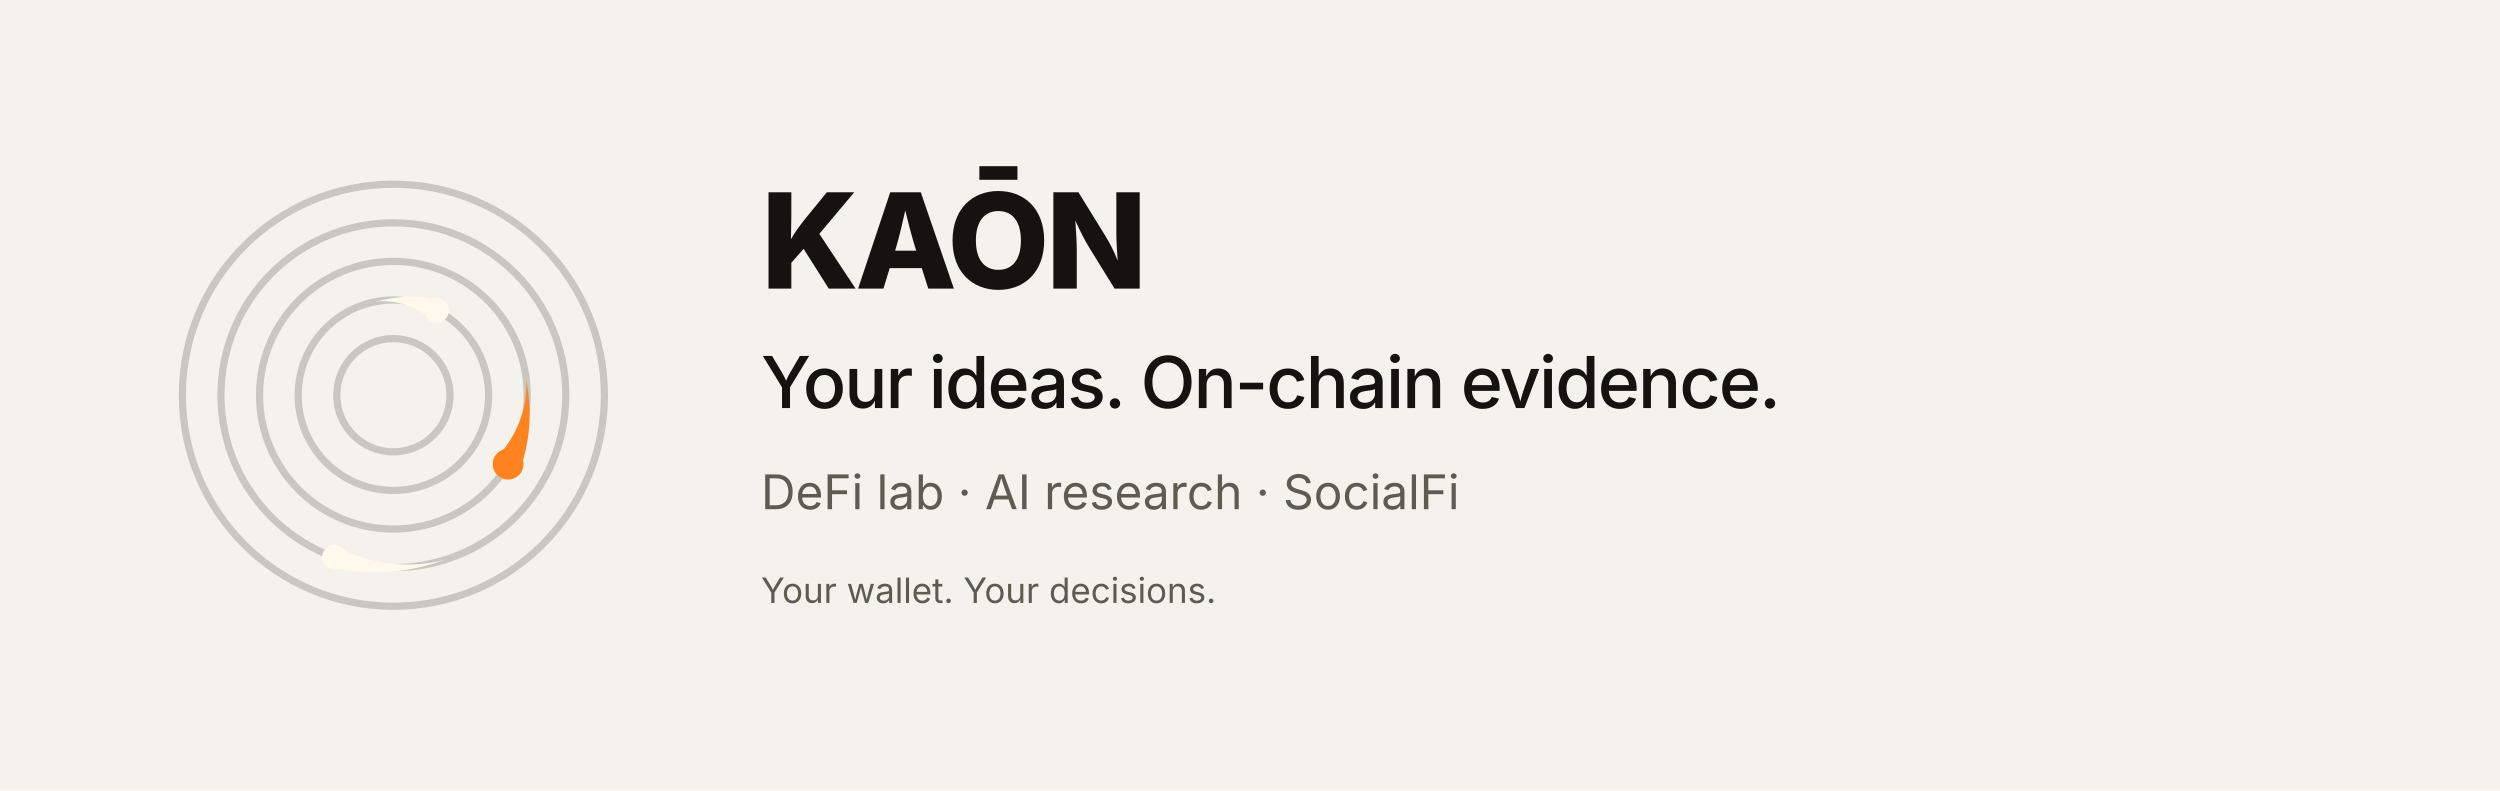
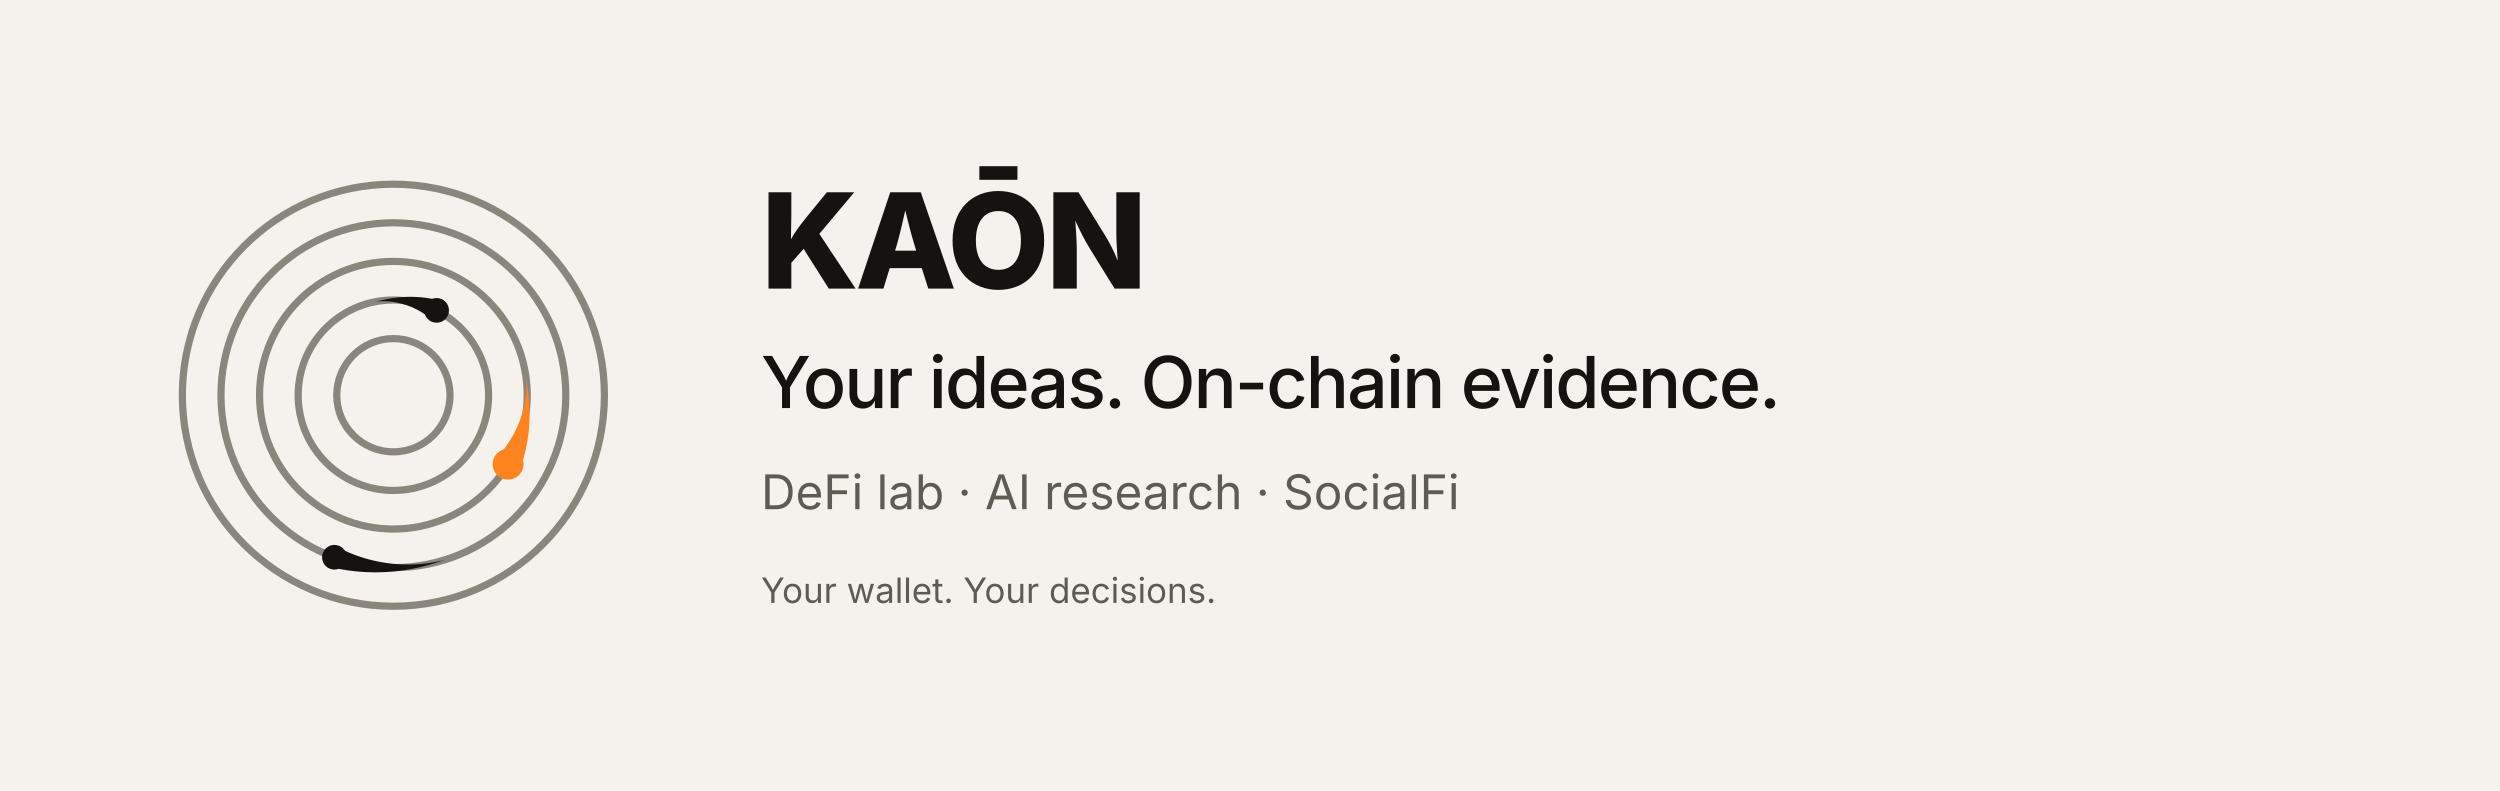
<svg xmlns="http://www.w3.org/2000/svg" width="1360" height="430" viewBox="0 0 1360 430" role="img" aria-label="KAŌN — Your ideas. On-chain evidence. DeFi lab · AI research · SocialFi">
  <rect width="1360" height="430" fill="#F5F2ED" />
  <svg x="74" y="75" width="280" height="280" viewBox="0 0 200 200">
-     <g fill="none" stroke="#C9C7C1" stroke-width="2.8">
+     <g fill="none" stroke="#8A867E" stroke-width="2.8">
      <circle cx="100" cy="100" r="22" />
      <circle cx="100" cy="100" r="37" />
      <circle cx="100" cy="100" r="52" />
      <circle cx="100" cy="100" r="67" />
      <circle cx="100" cy="100" r="82" />
    </g>
-     <path fill="#FFF9ED" d="M 118.65,63.398 L 118.204,63.276 L 117.757,63.158 L 117.31,63.046 L 116.864,62.939 L 116.417,62.837 L 115.97,62.739 L 115.523,62.646 L 115.077,62.558 L 114.63,62.475 L 114.184,62.396 L 113.738,62.323 L 113.293,62.253 L 112.847,62.189 L 112.403,62.129 L 111.958,62.074 L 111.514,62.023 L 111.071,61.977 L 110.628,61.935 L 110.186,61.898 L 109.744,61.865 L 109.303,61.837 L 108.863,61.813 L 108.424,61.793 L 107.985,61.778 L 107.547,61.767 L 107.11,61.76 L 106.674,61.758 L 106.239,61.759 L 105.805,61.765 L 105.372,61.775 L 104.94,61.789 L 104.509,61.807 L 104.079,61.829 L 103.651,61.855 L 103.223,61.885 L 102.796,61.918 L 102.371,61.956 L 101.947,61.997 L 101.525,62.042 L 101.103,62.09 L 100.683,62.142 L 100.264,62.198 L 99.846,62.257 L 99.43,62.319 L 99.015,62.385 L 98.601,62.454 L 98.189,62.526 L 97.778,62.601 L 97.368,62.68 L 96.96,62.761 L 96.553,62.844 L 96.147,62.931 L 95.743,63.02 L 95.34,63.111 L 94.938,63.204 L 94.537,63.299 L 94.137,63.395 L 93.738,63.492 L 93.339,63.588 L 92.94,63.68 L 92.94,63.68 L 93.345,63.62 L 93.752,63.573 L 94.159,63.536 L 94.568,63.508 L 94.977,63.486 L 95.385,63.473 L 95.794,63.466 L 96.203,63.465 L 96.611,63.472 L 97.019,63.485 L 97.427,63.504 L 97.833,63.529 L 98.239,63.56 L 98.644,63.597 L 99.048,63.64 L 99.451,63.689 L 99.852,63.744 L 100.253,63.804 L 100.652,63.87 L 101.049,63.941 L 101.445,64.018 L 101.84,64.1 L 102.232,64.188 L 102.623,64.28 L 103.012,64.379 L 103.399,64.482 L 103.784,64.59 L 104.167,64.703 L 104.548,64.822 L 104.927,64.945 L 105.303,65.073 L 105.677,65.206 L 106.048,65.344 L 106.417,65.487 L 106.784,65.634 L 107.148,65.786 L 107.509,65.942 L 107.867,66.103 L 108.223,66.269 L 108.576,66.438 L 108.925,66.612 L 109.272,66.791 L 109.616,66.974 L 109.957,67.16 L 110.294,67.351 L 110.628,67.546 L 110.96,67.745 L 111.287,67.948 L 111.612,68.155 L 111.933,68.365 L 112.25,68.58 L 112.564,68.798 L 112.875,69.02 L 113.182,69.245 L 113.485,69.474 L 113.785,69.706 L 114.08,69.942 L 114.373,70.18 L 114.661,70.423 L 114.945,70.668 Z" />
-     <circle cx="116.798" cy="67.033" r="4.8" fill="#FFF9ED" />
+     <path fill="#141310" d="M 118.65,63.398 L 118.204,63.276 L 117.757,63.158 L 117.31,63.046 L 116.864,62.939 L 116.417,62.837 L 115.97,62.739 L 115.523,62.646 L 115.077,62.558 L 114.63,62.475 L 114.184,62.396 L 113.738,62.323 L 113.293,62.253 L 112.847,62.189 L 112.403,62.129 L 111.958,62.074 L 111.514,62.023 L 111.071,61.977 L 110.628,61.935 L 110.186,61.898 L 109.744,61.865 L 109.303,61.837 L 108.863,61.813 L 108.424,61.793 L 107.985,61.778 L 107.547,61.767 L 107.11,61.76 L 106.674,61.758 L 106.239,61.759 L 105.805,61.765 L 105.372,61.775 L 104.94,61.789 L 104.509,61.807 L 104.079,61.829 L 103.651,61.855 L 103.223,61.885 L 102.796,61.918 L 102.371,61.956 L 101.947,61.997 L 101.525,62.042 L 101.103,62.09 L 100.683,62.142 L 100.264,62.198 L 99.846,62.257 L 99.43,62.319 L 99.015,62.385 L 98.601,62.454 L 98.189,62.526 L 97.778,62.601 L 97.368,62.68 L 96.96,62.761 L 96.553,62.844 L 96.147,62.931 L 95.743,63.02 L 95.34,63.111 L 94.938,63.204 L 94.537,63.299 L 94.137,63.395 L 93.738,63.492 L 93.339,63.588 L 92.94,63.68 L 92.94,63.68 L 93.345,63.62 L 93.752,63.573 L 94.159,63.536 L 94.568,63.508 L 94.977,63.486 L 95.385,63.473 L 95.794,63.466 L 96.203,63.465 L 96.611,63.472 L 97.019,63.485 L 97.427,63.504 L 97.833,63.529 L 98.239,63.56 L 98.644,63.597 L 99.048,63.64 L 99.451,63.689 L 99.852,63.744 L 100.253,63.804 L 100.652,63.87 L 101.049,63.941 L 101.445,64.018 L 101.84,64.1 L 102.232,64.188 L 102.623,64.28 L 103.012,64.379 L 103.399,64.482 L 103.784,64.59 L 104.167,64.703 L 104.548,64.822 L 104.927,64.945 L 105.303,65.073 L 105.677,65.206 L 106.048,65.344 L 106.417,65.487 L 106.784,65.634 L 107.148,65.786 L 107.509,65.942 L 107.867,66.103 L 108.223,66.269 L 108.576,66.438 L 108.925,66.612 L 109.272,66.791 L 109.616,66.974 L 109.957,67.16 L 110.294,67.351 L 110.628,67.546 L 110.96,67.745 L 111.287,67.948 L 111.612,68.155 L 111.933,68.365 L 112.25,68.58 L 112.564,68.798 L 112.875,69.02 L 113.182,69.245 L 113.485,69.474 L 113.785,69.706 L 114.08,69.942 L 114.373,70.18 L 114.661,70.423 L 114.945,70.668 Z" />
+     <circle cx="116.798" cy="67.033" r="4.8" fill="#141310" />
    <path fill="#FF841F" d="M 148.944,129.409 L 149.168,128.808 L 149.384,128.206 L 149.594,127.604 L 149.798,127 L 149.994,126.396 L 150.184,125.791 L 150.368,125.186 L 150.544,124.579 L 150.715,123.973 L 150.879,123.366 L 151.036,122.758 L 151.186,122.15 L 151.331,121.542 L 151.468,120.934 L 151.6,120.326 L 151.725,119.717 L 151.843,119.109 L 151.955,118.501 L 152.061,117.892 L 152.161,117.284 L 152.255,116.677 L 152.342,116.069 L 152.423,115.462 L 152.498,114.855 L 152.566,114.249 L 152.629,113.644 L 152.686,113.038 L 152.737,112.434 L 152.782,111.83 L 152.821,111.227 L 152.854,110.625 L 152.881,110.024 L 152.903,109.423 L 152.919,108.824 L 152.929,108.225 L 152.934,107.628 L 152.933,107.031 L 152.926,106.436 L 152.915,105.842 L 152.898,105.249 L 152.875,104.657 L 152.848,104.066 L 152.815,103.477 L 152.777,102.889 L 152.735,102.302 L 152.687,101.717 L 152.635,101.133 L 152.578,100.551 L 152.516,99.969 L 152.451,99.39 L 152.38,98.811 L 152.306,98.234 L 152.228,97.659 L 152.146,97.085 L 152.061,96.512 L 151.973,95.94 L 151.883,95.37 L 151.791,94.8 L 151.7,94.231 L 151.612,93.663 L 151.612,93.663 L 151.659,94.236 L 151.688,94.81 L 151.705,95.385 L 151.711,95.96 L 151.706,96.535 L 151.691,97.11 L 151.668,97.684 L 151.635,98.257 L 151.593,98.829 L 151.542,99.4 L 151.484,99.97 L 151.417,100.538 L 151.341,101.105 L 151.258,101.671 L 151.166,102.234 L 151.067,102.796 L 150.96,103.355 L 150.846,103.912 L 150.724,104.468 L 150.594,105.02 L 150.457,105.57 L 150.313,106.118 L 150.162,106.663 L 150.003,107.206 L 149.838,107.745 L 149.665,108.281 L 149.486,108.815 L 149.299,109.345 L 149.106,109.872 L 148.907,110.395 L 148.701,110.916 L 148.488,111.432 L 148.268,111.945 L 148.043,112.455 L 147.811,112.96 L 147.573,113.462 L 147.329,113.96 L 147.079,114.453 L 146.822,114.943 L 146.56,115.428 L 146.292,115.91 L 146.018,116.386 L 145.739,116.859 L 145.454,117.327 L 145.164,117.79 L 144.868,118.249 L 144.567,118.704 L 144.26,119.153 L 143.948,119.598 L 143.632,120.038 L 143.31,120.472 L 142.983,120.902 L 142.651,121.327 L 142.315,121.747 L 141.974,122.162 L 141.628,122.571 L 141.278,122.975 L 140.923,123.374 L 140.564,123.767 L 140.201,124.155 Z" />
    <circle cx="144.573" cy="126.782" r="6" fill="#FF841F" />
-     <path fill="#FFF9ED" d="M 75.689,166.793 L 76.459,166.972 L 77.23,167.142 L 78.002,167.303 L 78.774,167.457 L 79.547,167.601 L 80.32,167.738 L 81.094,167.867 L 81.868,167.987 L 82.642,168.099 L 83.416,168.202 L 84.19,168.298 L 84.965,168.385 L 85.739,168.465 L 86.512,168.536 L 87.286,168.599 L 88.059,168.654 L 88.832,168.7 L 89.604,168.739 L 90.376,168.77 L 91.147,168.793 L 91.917,168.808 L 92.686,168.815 L 93.455,168.814 L 94.222,168.805 L 94.989,168.788 L 95.754,168.764 L 96.518,168.732 L 97.281,168.692 L 98.043,168.645 L 98.803,168.59 L 99.561,168.528 L 100.319,168.458 L 101.074,168.38 L 101.828,168.295 L 102.58,168.202 L 103.331,168.103 L 104.079,167.996 L 104.826,167.882 L 105.571,167.76 L 106.314,167.632 L 107.054,167.496 L 107.793,167.354 L 108.53,167.204 L 109.264,167.048 L 109.996,166.885 L 110.726,166.715 L 111.453,166.539 L 112.179,166.356 L 112.901,166.167 L 113.622,165.971 L 114.34,165.77 L 115.056,165.562 L 115.769,165.349 L 116.48,165.13 L 117.189,164.905 L 117.895,164.675 L 118.6,164.441 L 119.302,164.202 L 120.003,163.961 L 120.704,163.721 L 120.704,163.721 L 119.994,163.93 L 119.279,164.123 L 118.56,164.304 L 117.839,164.472 L 117.116,164.63 L 116.391,164.776 L 115.664,164.912 L 114.936,165.038 L 114.206,165.154 L 113.475,165.26 L 112.743,165.356 L 112.011,165.442 L 111.278,165.519 L 110.544,165.586 L 109.81,165.643 L 109.076,165.691 L 108.342,165.729 L 107.609,165.758 L 106.875,165.778 L 106.142,165.788 L 105.409,165.789 L 104.677,165.781 L 103.945,165.764 L 103.215,165.737 L 102.486,165.702 L 101.757,165.657 L 101.031,165.604 L 100.305,165.541 L 99.581,165.47 L 98.859,165.389 L 98.138,165.3 L 97.419,165.203 L 96.702,165.096 L 95.988,164.981 L 95.275,164.857 L 94.565,164.725 L 93.857,164.584 L 93.152,164.435 L 92.449,164.277 L 91.749,164.111 L 91.052,163.937 L 90.358,163.754 L 89.667,163.563 L 88.979,163.364 L 88.294,163.157 L 87.613,162.942 L 86.935,162.72 L 86.261,162.489 L 85.59,162.25 L 84.923,162.004 L 84.26,161.749 L 83.601,161.488 L 82.946,161.218 L 82.295,160.941 L 81.648,160.657 L 81.006,160.365 L 80.367,160.066 L 79.734,159.76 L 79.105,159.446 L 78.48,159.125 Z" />
-     <circle cx="77.085" cy="162.959" r="4.8" fill="#FFF9ED" />
+     <path fill="#141310" d="M 75.689,166.793 L 76.459,166.972 L 77.23,167.142 L 78.002,167.303 L 78.774,167.457 L 79.547,167.601 L 80.32,167.738 L 81.094,167.867 L 81.868,167.987 L 82.642,168.099 L 83.416,168.202 L 84.19,168.298 L 84.965,168.385 L 85.739,168.465 L 86.512,168.536 L 87.286,168.599 L 88.059,168.654 L 88.832,168.7 L 89.604,168.739 L 90.376,168.77 L 91.147,168.793 L 91.917,168.808 L 92.686,168.815 L 93.455,168.814 L 94.222,168.805 L 94.989,168.788 L 95.754,168.764 L 96.518,168.732 L 97.281,168.692 L 98.043,168.645 L 98.803,168.59 L 99.561,168.528 L 100.319,168.458 L 101.074,168.38 L 101.828,168.295 L 102.58,168.202 L 103.331,168.103 L 104.079,167.996 L 104.826,167.882 L 105.571,167.76 L 106.314,167.632 L 107.054,167.496 L 107.793,167.354 L 108.53,167.204 L 109.264,167.048 L 109.996,166.885 L 110.726,166.715 L 111.453,166.539 L 112.179,166.356 L 112.901,166.167 L 113.622,165.971 L 114.34,165.77 L 115.056,165.562 L 115.769,165.349 L 116.48,165.13 L 117.189,164.905 L 117.895,164.675 L 118.6,164.441 L 119.302,164.202 L 120.003,163.961 L 120.704,163.721 L 120.704,163.721 L 119.994,163.93 L 119.279,164.123 L 118.56,164.304 L 117.839,164.472 L 117.116,164.63 L 116.391,164.776 L 115.664,164.912 L 114.936,165.038 L 114.206,165.154 L 113.475,165.26 L 112.743,165.356 L 112.011,165.442 L 111.278,165.519 L 110.544,165.586 L 109.81,165.643 L 109.076,165.691 L 108.342,165.729 L 107.609,165.758 L 106.875,165.778 L 106.142,165.788 L 105.409,165.789 L 104.677,165.781 L 103.945,165.764 L 103.215,165.737 L 102.486,165.702 L 101.757,165.657 L 101.031,165.604 L 100.305,165.541 L 99.581,165.47 L 98.859,165.389 L 98.138,165.3 L 97.419,165.203 L 96.702,165.096 L 95.988,164.981 L 95.275,164.857 L 94.565,164.725 L 93.857,164.584 L 93.152,164.435 L 92.449,164.277 L 91.749,164.111 L 91.052,163.937 L 90.358,163.754 L 89.667,163.563 L 88.979,163.364 L 88.294,163.157 L 87.613,162.942 L 86.935,162.72 L 86.261,162.489 L 85.59,162.25 L 84.923,162.004 L 84.26,161.749 L 83.601,161.488 L 82.946,161.218 L 82.295,160.941 L 81.648,160.657 L 81.006,160.365 L 80.367,160.066 L 79.734,159.76 L 79.105,159.446 L 78.48,159.125 Z" />
+     <circle cx="77.085" cy="162.959" r="4.8" fill="#141310" />
  </svg>
  <g fill="#141310" font-family="Inter, sans-serif">
    <text x="414" y="157" font-size="72" font-weight="800" letter-spacing="-2">KAŌN</text>
    <text x="414" y="222" font-size="39" font-weight="500" letter-spacing="-1">Your ideas. On-chain evidence.</text>
    <text x="414" y="277" font-size="26" fill="#5F5B53">DeFi lab · AI research · SocialFi</text>
    <text x="414" y="328" font-size="19" fill="#5F5B53">Your wallet. Your decisions.</text>
  </g>
</svg>
